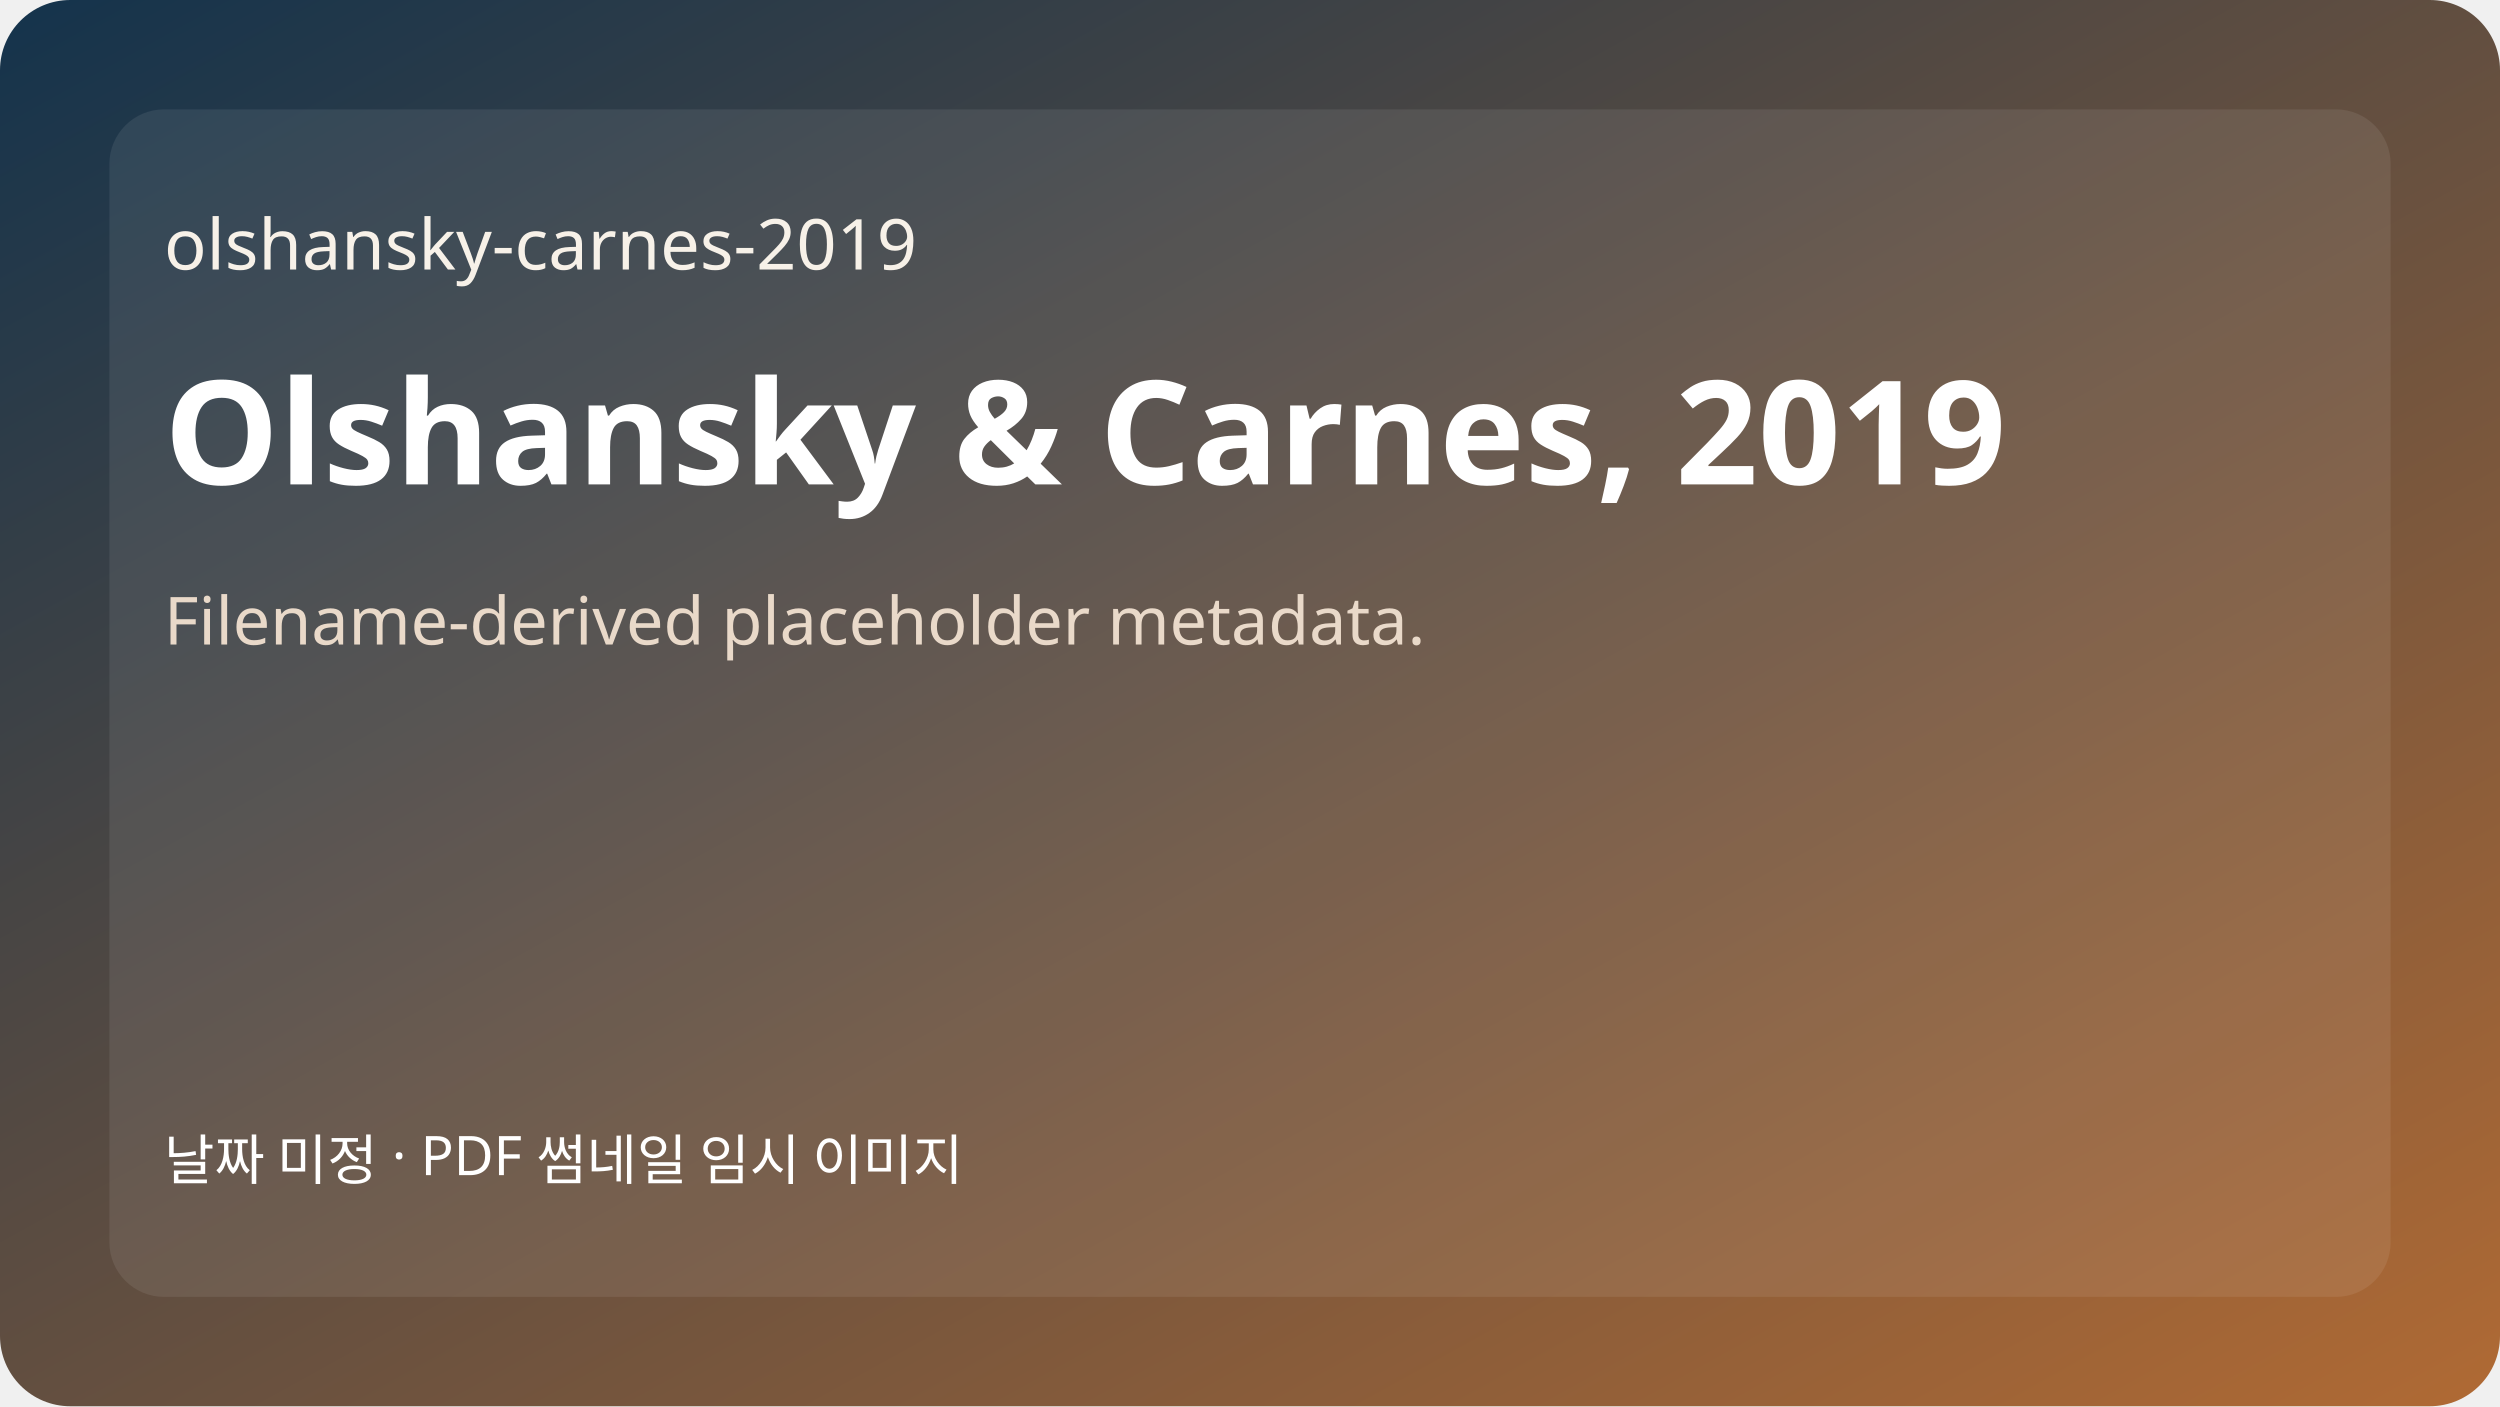
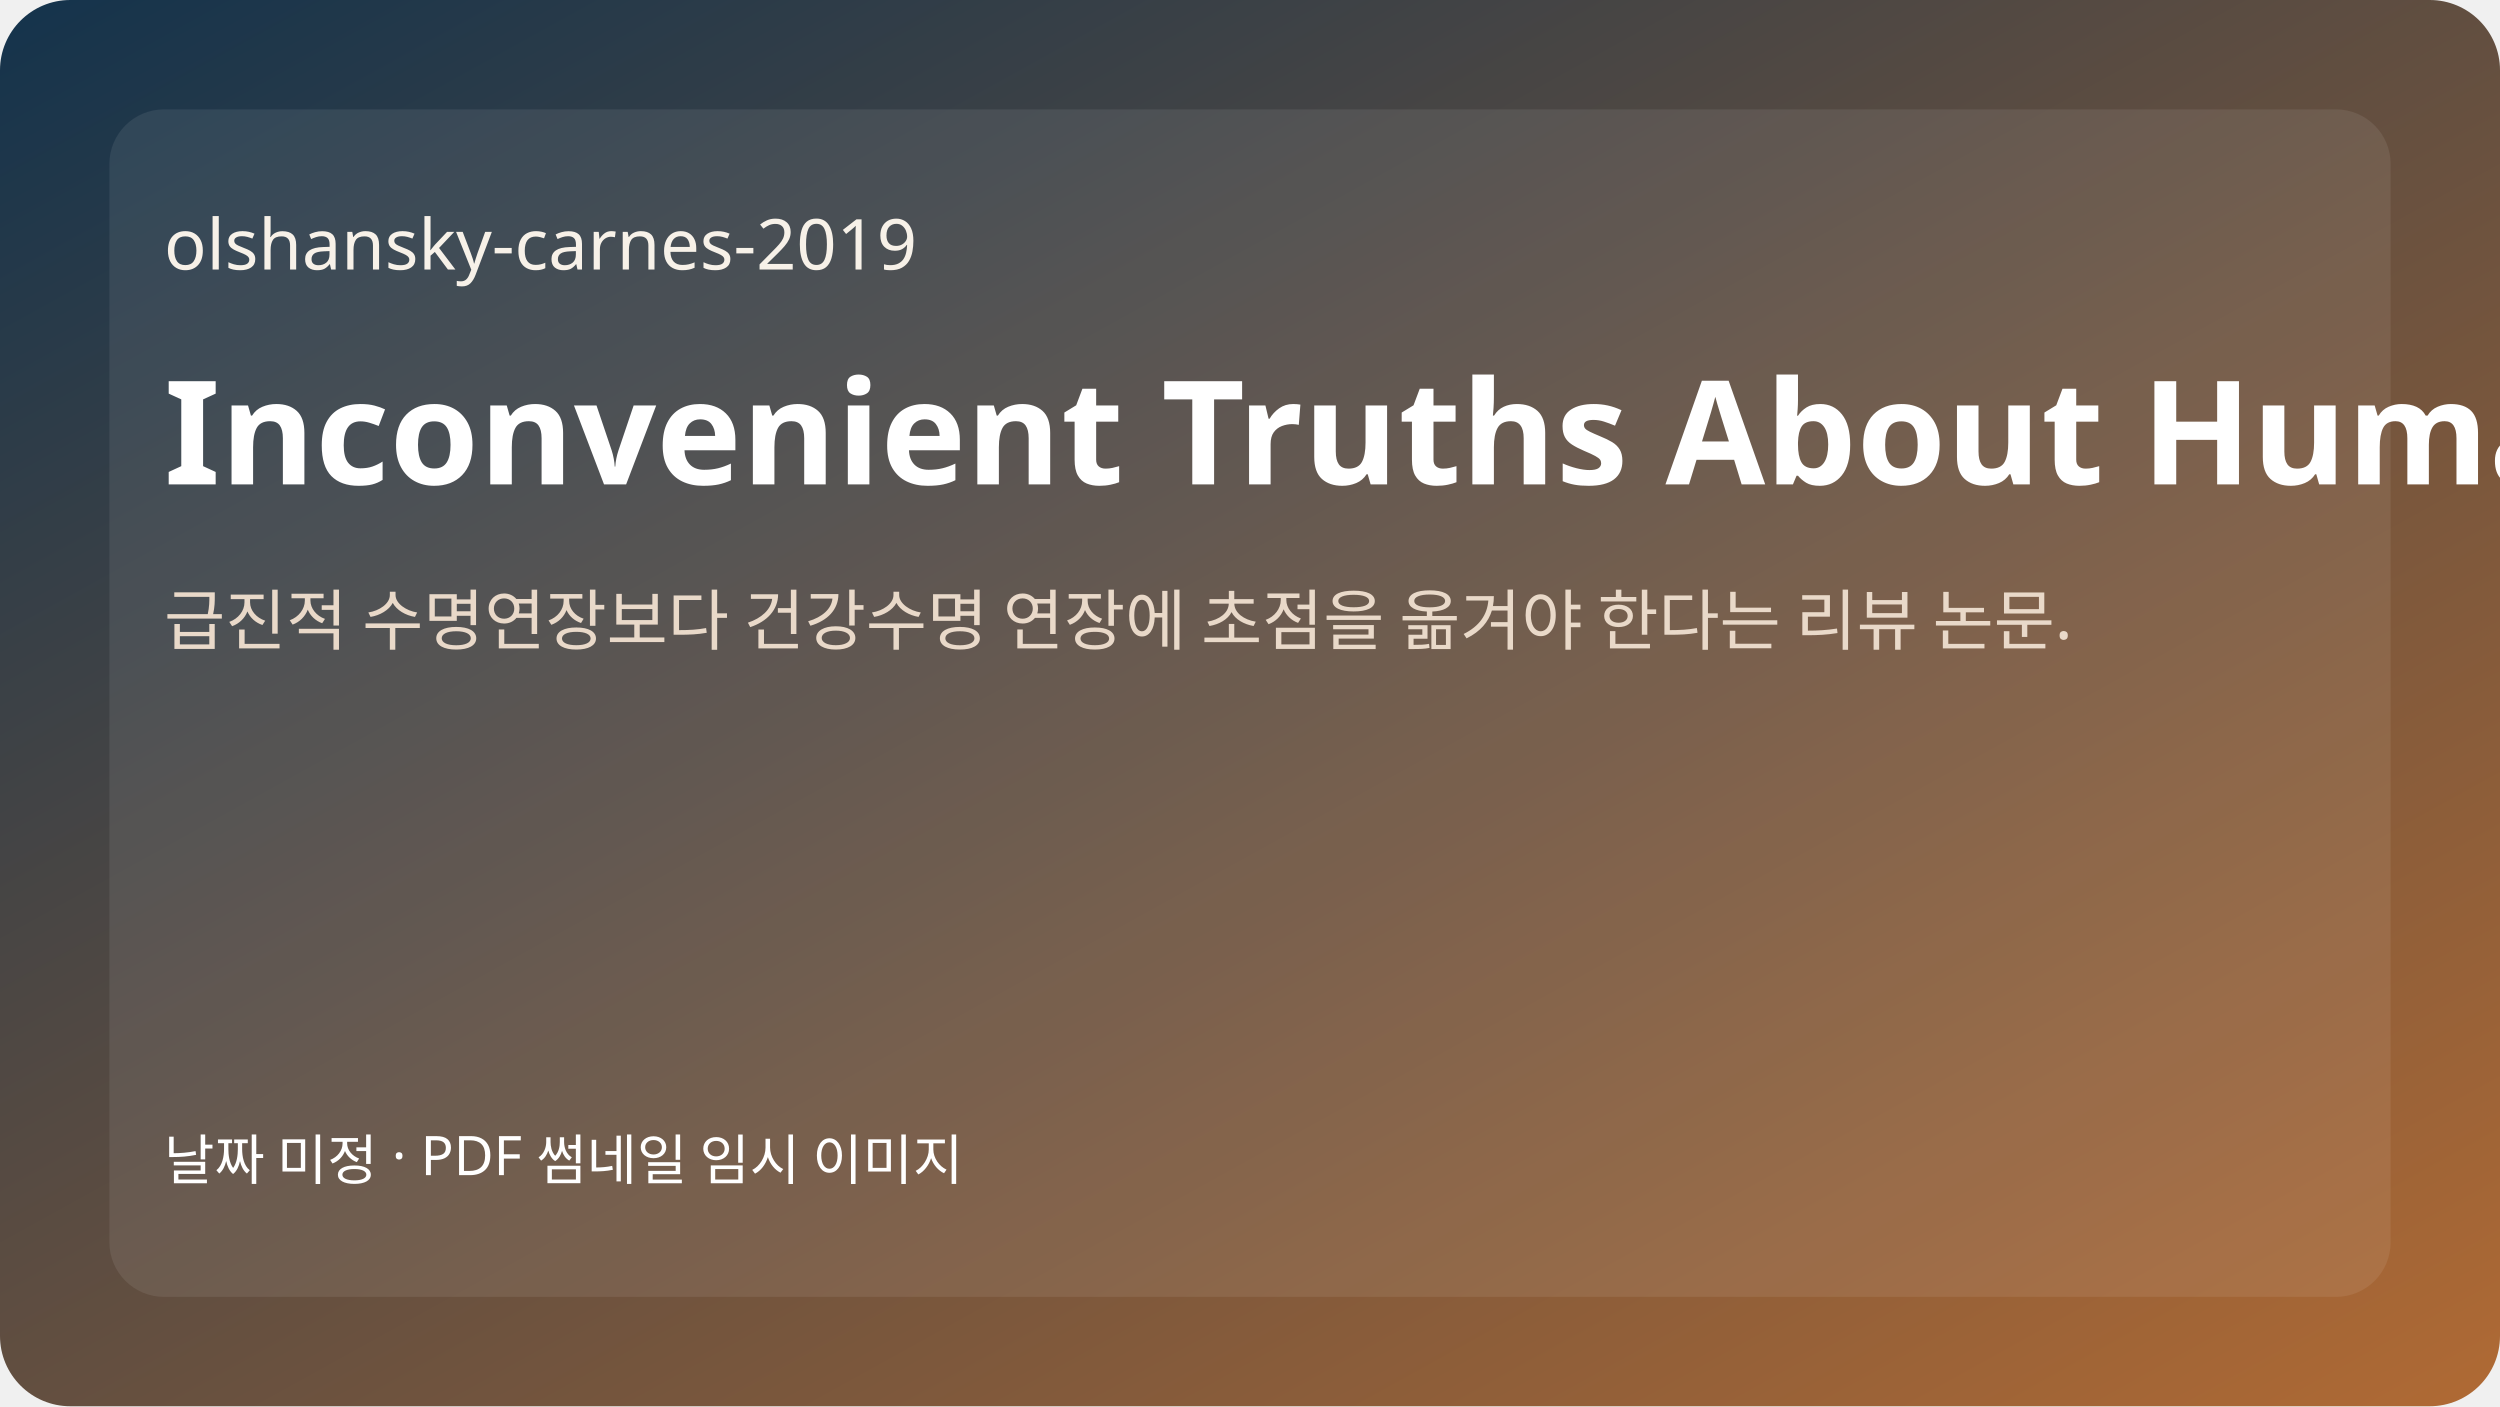
<svg xmlns="http://www.w3.org/2000/svg" width="1280" height="720" viewBox="0 0 1280 720">
  <defs>
    <linearGradient id="bg" x1="0" y1="0" x2="1" y2="1">
      <stop offset="0%" stop-color="#14334c" />
      <stop offset="100%" stop-color="#b06a34" />
    </linearGradient>
  </defs>
  <rect width="1280" height="720" fill="url(#bg)" rx="36" />
  <rect x="56" y="56" width="1168" height="608" fill="rgba(255,255,255,0.08)" rx="28" />
  <text x="84" y="138" fill="#f7f1e8" font-size="36" font-family="'Segoe UI', 'Noto Sans KR', sans-serif">olshansky-carnes-2019</text>
-   <text x="84" y="248" fill="#ffffff" font-size="74" font-weight="700" font-family="'Segoe UI', 'Noto Sans KR', sans-serif">Olshansky &amp; Carnes, 2019</text>
-   <text x="84" y="330" fill="#e9d9c9" font-size="34" font-family="'Segoe UI', 'Noto Sans KR', sans-serif">Filename-derived placeholder metadata.</text>
+   <text x="84" y="248" fill="#ffffff" font-size="74" font-weight="700" font-family="'Segoe UI', 'Noto Sans KR', sans-serif">Inconvenient Truths About Human Longevity</text>
+   <text x="84" y="330" fill="#e9d9c9" font-size="34" font-family="'Segoe UI', 'Noto Sans KR', sans-serif">급진적 수명연장보다 건강수명 연장에 초점을 옮겨야 한다는 리뷰 논문.</text>
  <text x="84" y="604" fill="#ffffff" font-size="28" font-family="'Segoe UI', 'Noto Sans KR', sans-serif">날짜 미정 · PDF 썸네일 임시 이미지</text>
</svg>
